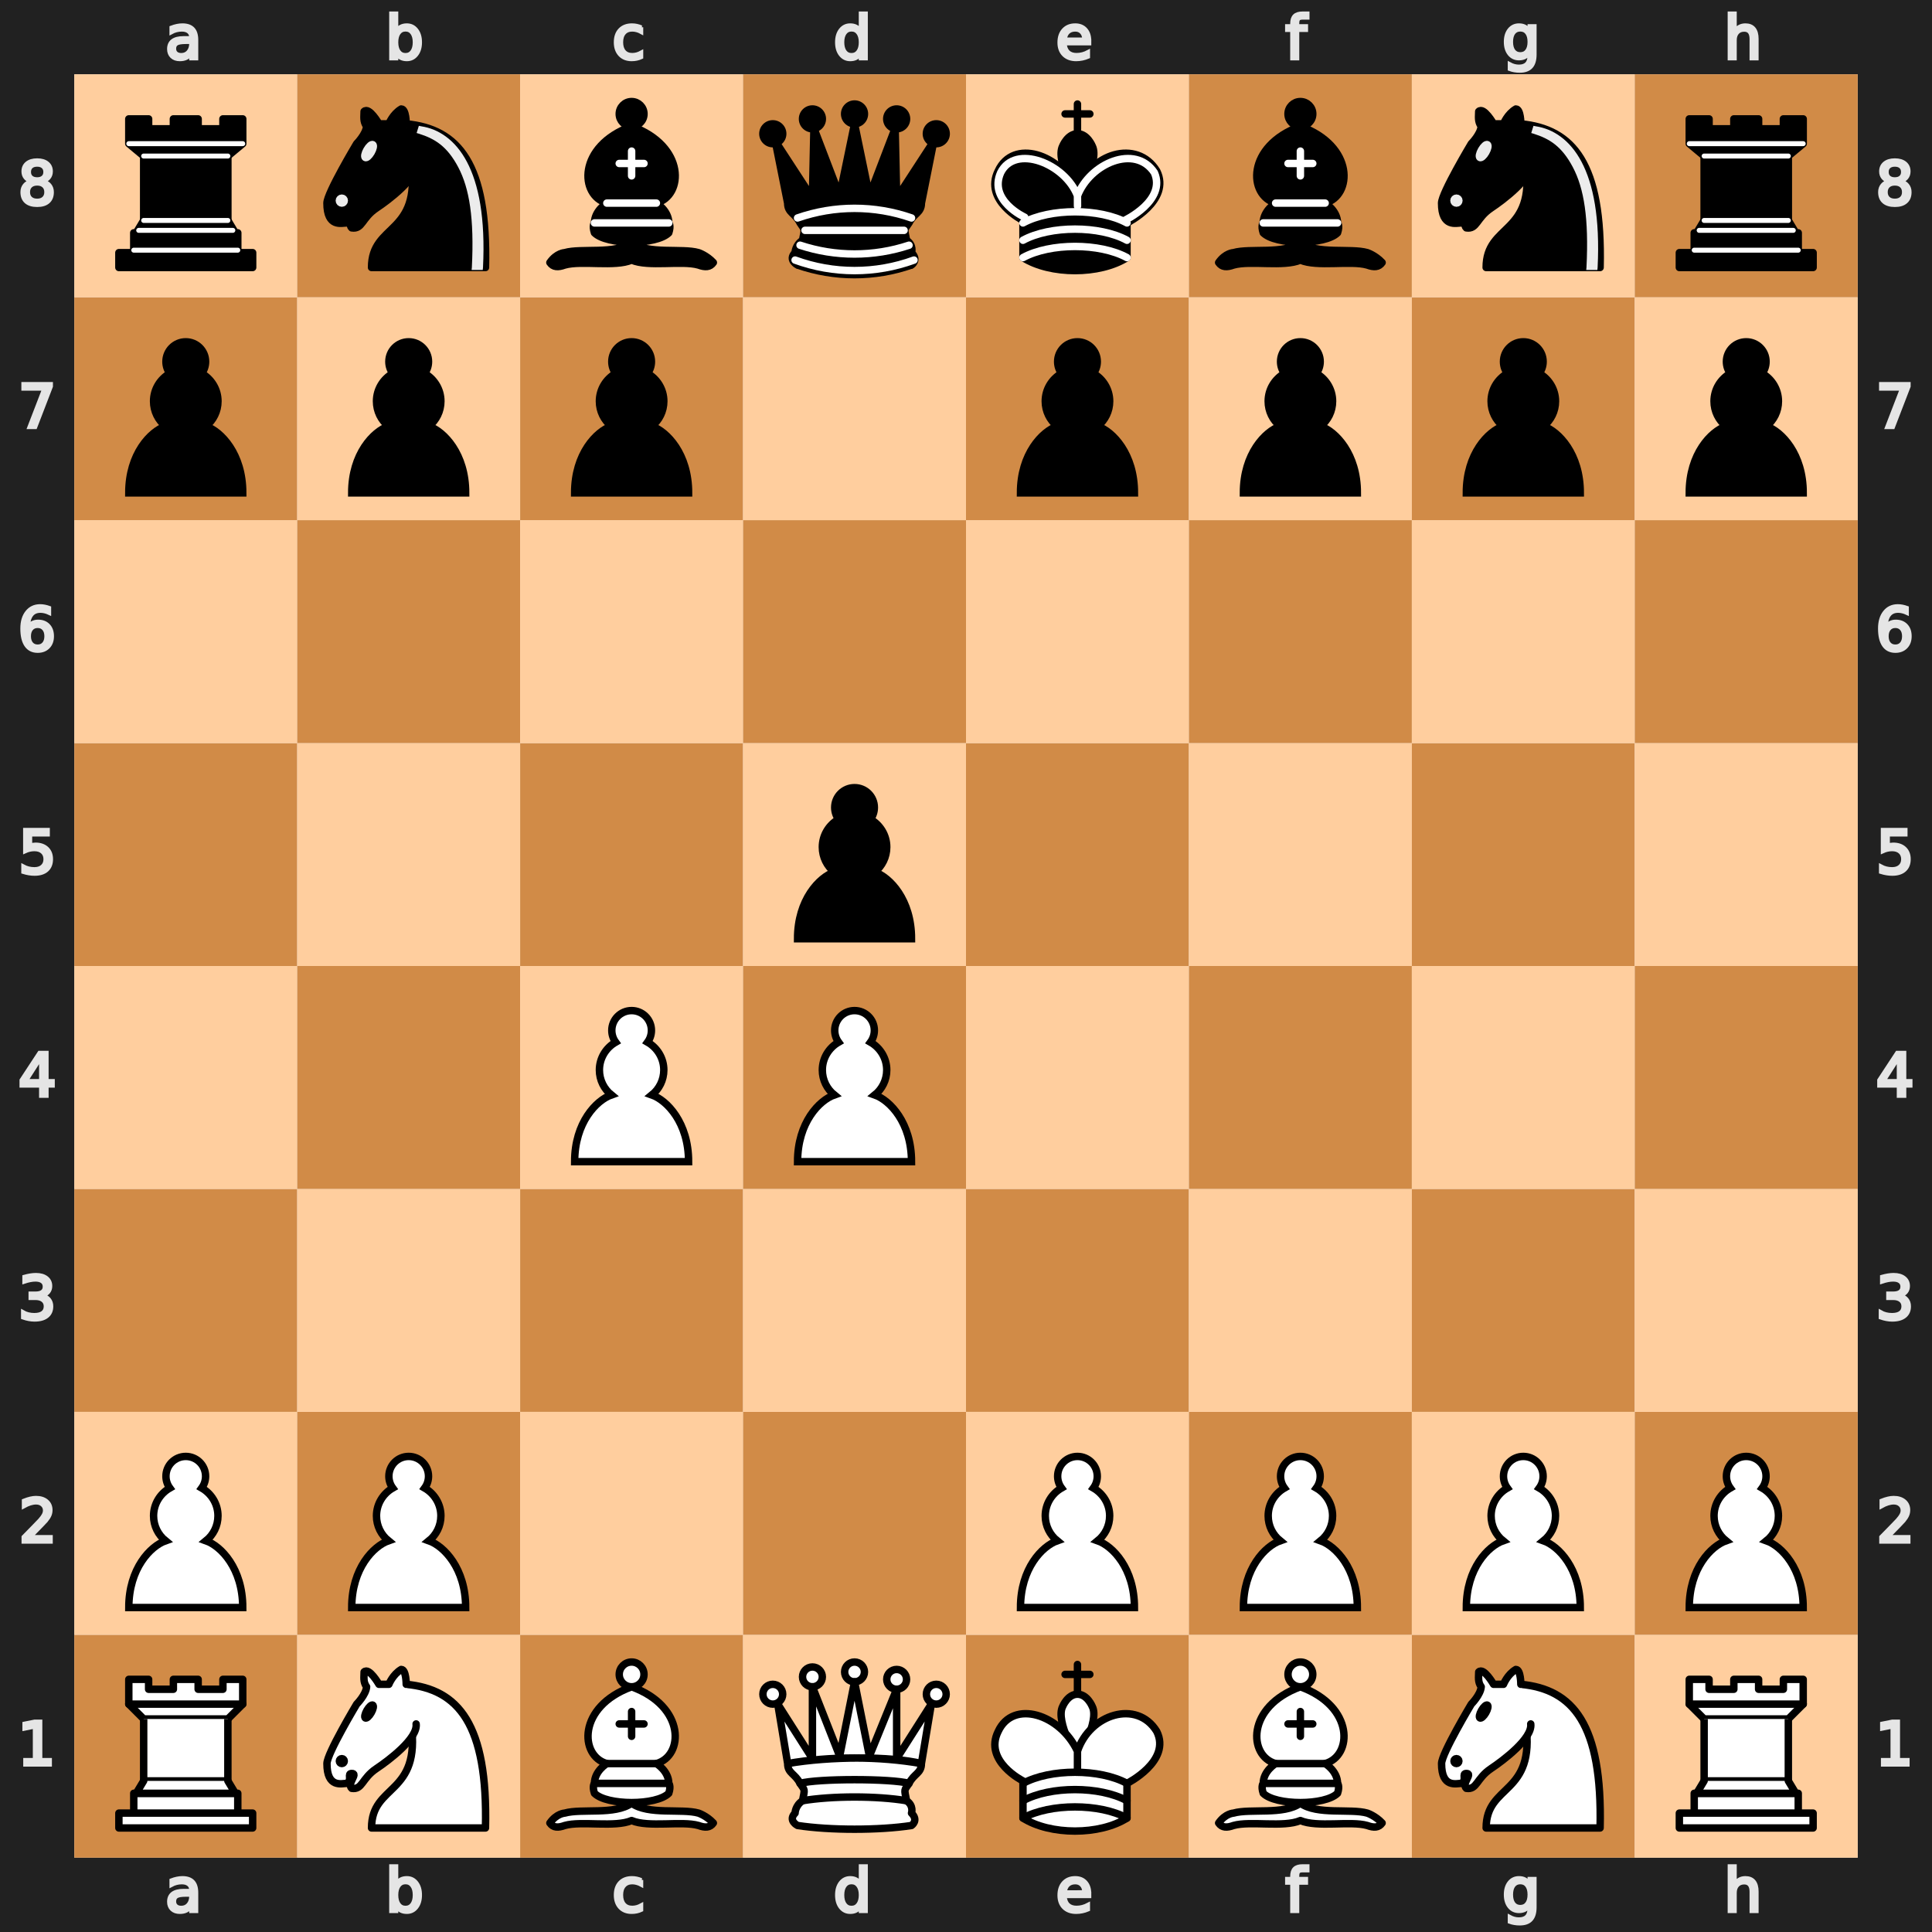
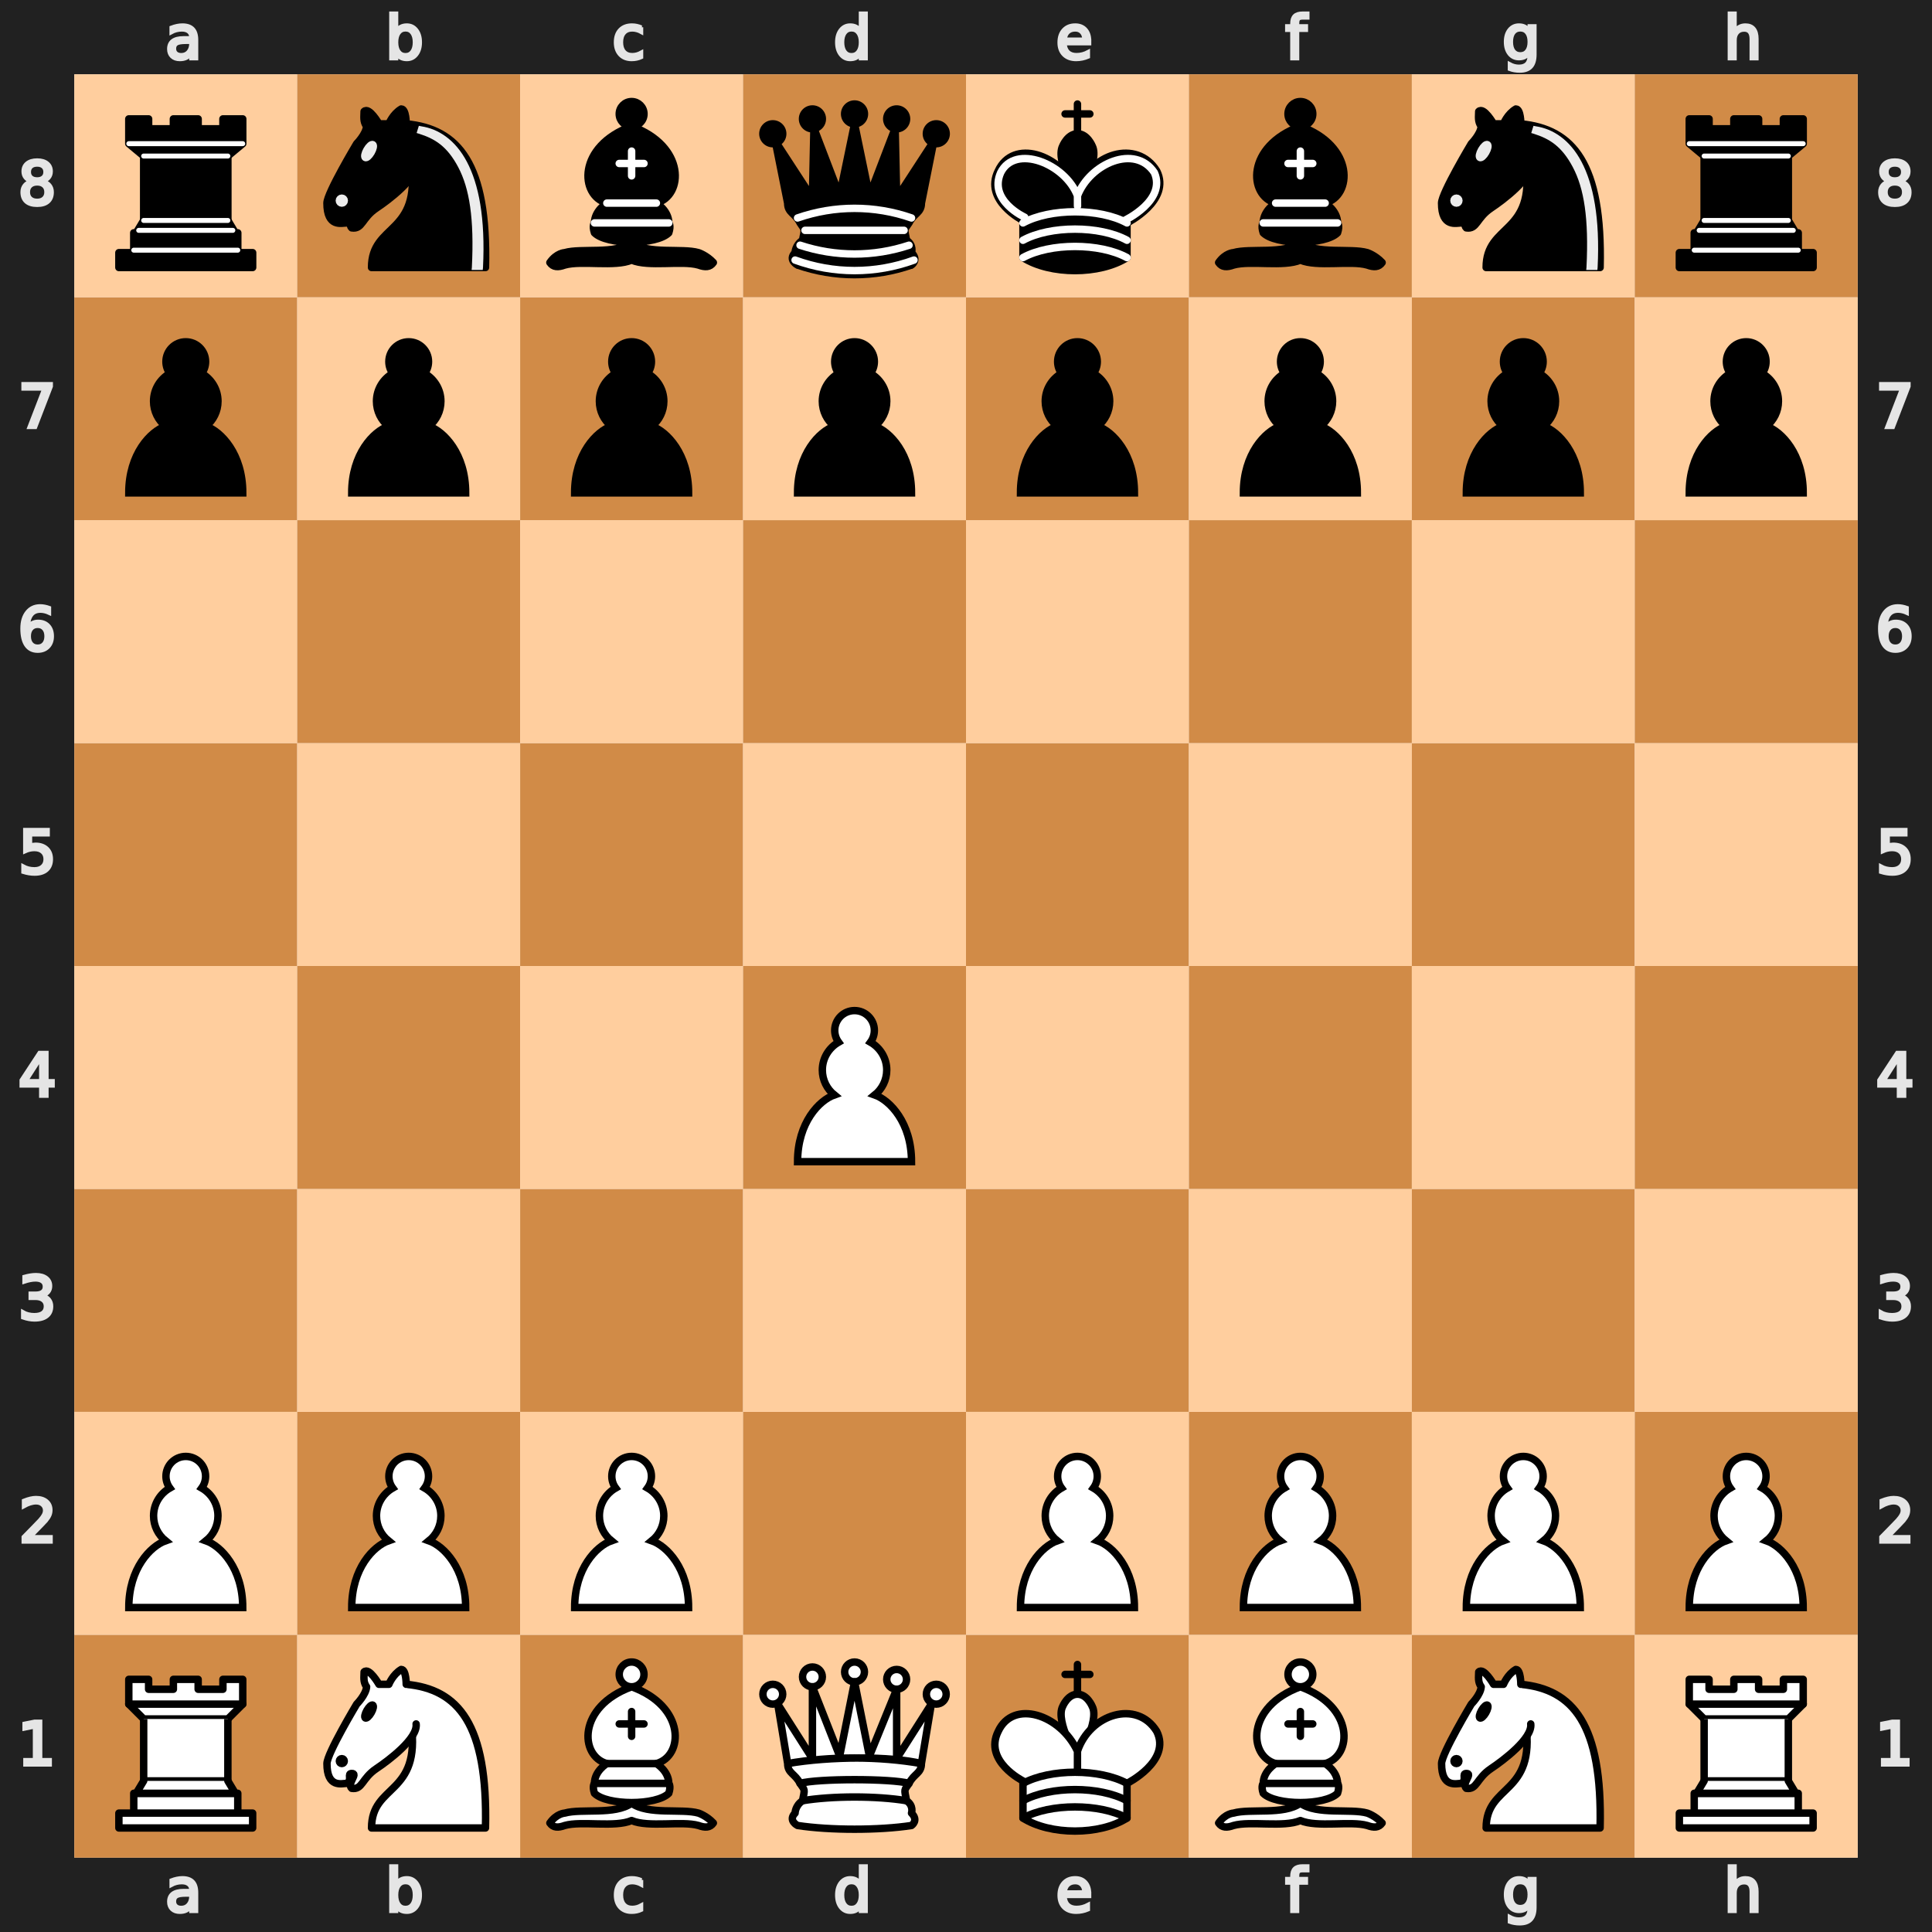
<svg xmlns="http://www.w3.org/2000/svg" xmlns:xlink="http://www.w3.org/1999/xlink" viewBox="0 0 390 390">
  <defs>
    <g id="white-pawn" class="white pawn">
      <path d="M22.5 9c-2.21 0-4 1.79-4 4 0 .89.29 1.71.78 2.38C17.33 16.5 16 18.59 16 21c0 2.03.94 3.84 2.41 5.03-3 1.06-7.41 5.55-7.41 13.47h23c0-7.92-4.41-12.41-7.41-13.47 1.47-1.19 2.41-3 2.41-5.03 0-2.41-1.33-4.5-3.28-5.62.49-.67.78-1.49.78-2.38 0-2.21-1.79-4-4-4z" fill="#fff" stroke="#000" stroke-width="1.5" stroke-linecap="round" />
    </g>
    <g id="white-knight" class="white knight" fill="none" fill-rule="evenodd" stroke="#000" stroke-width="1.5" stroke-linecap="round" stroke-linejoin="round">
      <path d="M 22,10 C 32.5,11 38.5,18 38,39 L 15,39 C 15,30 25,32.5 23,18" style="fill:#ffffff; stroke:#000000;" />
      <path d="M 24,18 C 24.38,20.91 18.45,25.37 16,27 C 13,29 13.18,31.34 11,31 C 9.958,30.06 12.41,27.96 11,28 C 10,28 11.19,29.23 10,30 C 9,30 5.997,31 6,26 C 6,24 12,14 12,14 C 12,14 13.89,12.1 14,10.5 C 13.27,9.506 13.5,8.5 13.5,7.5 C 14.5,6.5 16.5,10 16.5,10 L 18.5,10 C 18.5,10 19.28,8.008 21,7 C 22,7 22,10 22,10" style="fill:#ffffff; stroke:#000000;" />
      <path d="M 9.5 25.5 A 0.5 0.5 0 1 1 8.5,25.5 A 0.5 0.5 0 1 1 9.5 25.5 z" style="fill:#000000; stroke:#000000;" />
      <path d="M 15 15.5 A 0.5 1.5 0 1 1 14,15.5 A 0.5 1.5 0 1 1 15 15.5 z" transform="matrix(0.866,0.5,-0.5,0.866,9.693,-5.173)" style="fill:#000000; stroke:#000000;" />
    </g>
    <g id="white-bishop" class="white bishop" fill="none" fill-rule="evenodd" stroke="#000" stroke-width="1.5" stroke-linecap="round" stroke-linejoin="round">
      <g fill="#fff" stroke-linecap="butt">
        <path d="M9 36c3.39-.97 10.11.43 13.5-2 3.39 2.43 10.11 1.03 13.5 2 0 0 1.65.54 3 2-.68.97-1.65.99-3 .5-3.39-.97-10.11.46-13.5-1-3.39 1.46-10.11.03-13.5 1-1.354.49-2.323.47-3-.5 1.354-1.94 3-2 3-2zM15 32c2.5 2.5 12.5 2.5 15 0 .5-1.5 0-2 0-2 0-2.5-2.5-4-2.5-4 5.5-1.5 6-11.5-5-15.5-11 4-10.5 14-5 15.5 0 0-2.5 1.5-2.5 4 0 0-.5.5 0 2zM25 8a2.5 2.5 0 1 1-5 0 2.5 2.5 0 1 1 5 0z" />
      </g>
      <path d="M17.5 26h10M15 30h15m-7.5-14.5v5M20 18h5" stroke-linejoin="miter" />
    </g>
    <g id="white-rook" class="white rook" fill="#fff" fill-rule="evenodd" stroke="#000" stroke-width="1.5" stroke-linecap="round" stroke-linejoin="round">
      <path d="M9 39h27v-3H9v3zM12 36v-4h21v4H12zM11 14V9h4v2h5V9h5v2h5V9h4v5" stroke-linecap="butt" />
      <path d="M34 14l-3 3H14l-3-3" />
      <path d="M31 17v12.5H14V17" stroke-linecap="butt" stroke-linejoin="miter" />
      <path d="M31 29.5l1.5 2.5h-20l1.5-2.5" />
      <path d="M11 14h23" fill="none" stroke-linejoin="miter" />
    </g>
    <g id="white-queen" class="white queen" fill="#fff" fill-rule="evenodd" stroke="#000" stroke-width="1.5" stroke-linecap="round" stroke-linejoin="round">
      <path d="M8 12a2 2 0 1 1-4 0 2 2 0 1 1 4 0zM24.5 7.5a2 2 0 1 1-4 0 2 2 0 1 1 4 0zM41 12a2 2 0 1 1-4 0 2 2 0 1 1 4 0zM16 8.5a2 2 0 1 1-4 0 2 2 0 1 1 4 0zM33 9a2 2 0 1 1-4 0 2 2 0 1 1 4 0z" />
      <path d="M9 26c8.5-1.5 21-1.5 27 0l2-12-7 11V11l-5.5 13.5-3-15-3 15-5.5-14V25L7 14l2 12zM9 26c0 2 1.5 2 2.5 4 1 1.5 1 1 .5 3.5-1.5 1-1.5 2.5-1.5 2.5-1.5 1.5.5 2.5.5 2.5 6.5 1 16.5 1 23 0 0 0 1.5-1 0-2.5 0 0 .5-1.5-1-2.5-.5-2.5-.5-2 .5-3.5 1-2 2.5-2 2.5-4-8.5-1.5-18.5-1.5-27 0z" stroke-linecap="butt" />
      <path d="M11.5 30c3.5-1 18.5-1 22 0M12 33.5c6-1 15-1 21 0" fill="none" />
    </g>
    <g id="white-king" class="white king" fill="none" fill-rule="evenodd" stroke="#000" stroke-width="1.5" stroke-linecap="round" stroke-linejoin="round">
      <path d="M22.5 11.63V6M20 8h5" stroke-linejoin="miter" />
      <path d="M22.5 25s4.5-7.5 3-10.5c0 0-1-2.5-3-2.5s-3 2.5-3 2.5c-1.5 3 3 10.5 3 10.5" fill="#fff" stroke-linecap="butt" stroke-linejoin="miter" />
      <path d="M11.5 37c5.5 3.5 15.5 3.5 21 0v-7s9-4.5 6-10.5c-4-6.5-13.5-3.5-16 4V27v-3.5c-3.5-7.5-13-10.5-16-4-3 6 5 10 5 10V37z" fill="#fff" />
      <path d="M11.5 30c5.5-3 15.5-3 21 0m-21 3.5c5.5-3 15.5-3 21 0m-21 3.5c5.5-3 15.5-3 21 0" />
    </g>
    <g id="black-pawn" class="black pawn">
      <path d="M22.5 9c-2.21 0-4 1.79-4 4 0 .89.29 1.71.78 2.38C17.33 16.5 16 18.59 16 21c0 2.03.94 3.84 2.41 5.03-3 1.06-7.41 5.55-7.41 13.47h23c0-7.92-4.41-12.41-7.41-13.47 1.47-1.19 2.41-3 2.41-5.03 0-2.41-1.33-4.5-3.28-5.62.49-.67.78-1.49.78-2.38 0-2.21-1.79-4-4-4z" fill="#000" stroke="#000" stroke-width="1.5" stroke-linecap="round" />
    </g>
    <g id="black-knight" class="black knight" fill="none" fill-rule="evenodd" stroke="#000" stroke-width="1.5" stroke-linecap="round" stroke-linejoin="round">
      <path d="M 22,10 C 32.5,11 38.5,18 38,39 L 15,39 C 15,30 25,32.5 23,18" style="fill:#000000; stroke:#000000;" />
      <path d="M 24,18 C 24.38,20.91 18.45,25.37 16,27 C 13,29 13.18,31.34 11,31 C 9.958,30.06 12.41,27.96 11,28 C 10,28 11.19,29.23 10,30 C 9,30 5.997,31 6,26 C 6,24 12,14 12,14 C 12,14 13.89,12.1 14,10.5 C 13.27,9.506 13.5,8.5 13.5,7.5 C 14.5,6.5 16.5,10 16.5,10 L 18.5,10 C 18.5,10 19.28,8.008 21,7 C 22,7 22,10 22,10" style="fill:#000000; stroke:#000000;" />
      <path d="M 9.5 25.5 A 0.5 0.5 0 1 1 8.5,25.5 A 0.5 0.5 0 1 1 9.5 25.5 z" style="fill:#ececec; stroke:#ececec;" />
      <path d="M 15 15.5 A 0.5 1.5 0 1 1 14,15.5 A 0.5 1.5 0 1 1 15 15.5 z" transform="matrix(0.866,0.5,-0.5,0.866,9.693,-5.173)" style="fill:#ececec; stroke:#ececec;" />
      <path d="M 24.55,10.4 L 24.1,11.85 L 24.6,12 C 27.75,13 30.25,14.49 32.5,18.75 C 34.75,23.01 35.75,29.06 35.25,39 L 35.2,39.5 L 37.45,39.5 L 37.5,39 C 38,28.94 36.62,22.15 34.25,17.66 C 31.88,13.17 28.46,11.02 25.06,10.5 L 24.55,10.4 z " style="fill:#ececec; stroke:none;" />
    </g>
    <g id="black-bishop" class="black bishop" fill="none" fill-rule="evenodd" stroke="#000" stroke-width="1.5" stroke-linecap="round" stroke-linejoin="round">
      <path d="M9 36c3.39-.97 10.11.43 13.5-2 3.39 2.43 10.11 1.03 13.5 2 0 0 1.65.54 3 2-.68.97-1.65.99-3 .5-3.39-.97-10.11.46-13.5-1-3.39 1.46-10.11.03-13.5 1-1.354.49-2.323.47-3-.5 1.354-1.94 3-2 3-2zm6-4c2.5 2.5 12.5 2.5 15 0 .5-1.5 0-2 0-2 0-2.5-2.5-4-2.5-4 5.5-1.5 6-11.5-5-15.5-11 4-10.5 14-5 15.5 0 0-2.5 1.5-2.5 4 0 0-.5.5 0 2zM25 8a2.5 2.5 0 1 1-5 0 2.5 2.5 0 1 1 5 0z" fill="#000" stroke-linecap="butt" />
      <path d="M17.5 26h10M15 30h15m-7.5-14.5v5M20 18h5" stroke="#fff" stroke-linejoin="miter" />
    </g>
    <g id="black-rook" class="black rook" fill="#000" fill-rule="evenodd" stroke="#000" stroke-width="1.5" stroke-linecap="round" stroke-linejoin="round">
      <path d="M9 39h27v-3H9v3zM12.5 32l1.5-2.5h17l1.5 2.5h-20zM12 36v-4h21v4H12z" stroke-linecap="butt" />
      <path d="M14 29.5v-13h17v13H14z" stroke-linecap="butt" stroke-linejoin="miter" />
      <path d="M14 16.5L11 14h23l-3 2.5H14zM11 14V9h4v2h5V9h5v2h5V9h4v5H11z" stroke-linecap="butt" />
      <path d="M12 35.5h21M13 31.5h19M14 29.5h17M14 16.5h17M11 14h23" fill="none" stroke="#fff" stroke-width="1" stroke-linejoin="miter" />
    </g>
    <g id="black-queen" class="black queen" fill="#000" fill-rule="evenodd" stroke="#000" stroke-width="1.5" stroke-linecap="round" stroke-linejoin="round">
      <g fill="#000" stroke="none">
        <circle cx="6" cy="12" r="2.75" />
        <circle cx="14" cy="9" r="2.75" />
        <circle cx="22.5" cy="8" r="2.75" />
        <circle cx="31" cy="9" r="2.75" />
        <circle cx="39" cy="12" r="2.75" />
      </g>
      <path d="M9 26c8.5-1.5 21-1.5 27 0l2.5-12.5L31 25l-.3-14.1-5.2 13.6-3-14.5-3 14.5-5.2-13.6L14 25 6.5 13.5 9 26zM9 26c0 2 1.5 2 2.5 4 1 1.5 1 1 .5 3.5-1.5 1-1.5 2.5-1.5 2.5-1.5 1.5.5 2.5.5 2.5 6.5 1 16.5 1 23 0 0 0 1.5-1 0-2.5 0 0 .5-1.5-1-2.5-.5-2.5-.5-2 .5-3.5 1-2 2.5-2 2.5-4-8.5-1.5-18.5-1.5-27 0z" stroke-linecap="butt" />
      <path d="M11 38.5a35 35 1 0 0 23 0" fill="none" stroke-linecap="butt" />
      <path d="M11 29a35 35 1 0 1 23 0M12.5 31.5h20M11.5 34.5a35 35 1 0 0 22 0M10.5 37.5a35 35 1 0 0 24 0" fill="none" stroke="#fff" />
    </g>
    <g id="black-king" class="black king" fill="none" fill-rule="evenodd" stroke="#000" stroke-width="1.5" stroke-linecap="round" stroke-linejoin="round">
      <path d="M22.5 11.63V6" stroke-linejoin="miter" />
      <path d="M22.5 25s4.5-7.5 3-10.5c0 0-1-2.5-3-2.5s-3 2.5-3 2.5c-1.5 3 3 10.5 3 10.5" fill="#000" stroke-linecap="butt" stroke-linejoin="miter" />
      <path d="M11.5 37c5.5 3.5 15.5 3.5 21 0v-7s9-4.5 6-10.5c-4-6.5-13.5-3.5-16 4V27v-3.5c-3.5-7.5-13-10.5-16-4-3 6 5 10 5 10V37z" fill="#000" />
      <path d="M20 8h5" stroke-linejoin="miter" />
      <path d="M32 29.5s8.5-4 6.03-9.65C34.15 14 25 18 22.5 24.5l.01 2.1-.01-2.1C20 18 9.906 14 6.997 19.85c-2.497 5.65 4.853 9 4.853 9M11.5 30c5.5-3 15.5-3 21 0m-21 3.5c5.5-3 15.5-3 21 0m-21 3.5c5.5-3 15.5-3 21 0" stroke="#fff" />
    </g>
  </defs>
  <rect x="7.5" y="7.5" width="375" height="375" fill="none" stroke="#212121" stroke-width="15" />
  <g transform="translate(20, 1) scale(0.75, 0.75)" fill="#e5e5e5" stroke="#e5e5e5">
    <path d="M23.328 10.016q-1.742 0-2.414.398-.672.398-.672 1.36 0 .765.5 1.218.508.445 1.375.445 1.196 0 1.914-.843.727-.852.727-2.258v-.32zm2.867-.594v4.992h-1.437v-1.328q-.492.797-1.227 1.18-.734.375-1.797.375-1.343 0-2.14-.75-.79-.758-.79-2.024 0-1.476.985-2.226.992-.75 2.953-.75h2.016V8.75q0-.992-.656-1.531-.649-.547-1.829-.547-.75 0-1.46.18-.711.18-1.368.539V6.062q.79-.304 1.532-.453.742-.156 1.445-.156 1.898 0 2.836.984.937.985.937 2.985z" />
  </g>
  <g transform="translate(20, 375) scale(0.75, 0.75)" fill="#e5e5e5" stroke="#e5e5e5">
    <path d="M23.328 10.016q-1.742 0-2.414.398-.672.398-.672 1.36 0 .765.5 1.218.508.445 1.375.445 1.196 0 1.914-.843.727-.852.727-2.258v-.32zm2.867-.594v4.992h-1.437v-1.328q-.492.797-1.227 1.18-.734.375-1.797.375-1.343 0-2.14-.75-.79-.758-.79-2.024 0-1.476.985-2.226.992-.75 2.953-.75h2.016V8.75q0-.992-.656-1.531-.649-.547-1.829-.547-.75 0-1.46.18-.711.18-1.368.539V6.062q.79-.304 1.532-.453.742-.156 1.445-.156 1.898 0 2.836.984.937.985.937 2.985z" />
  </g>
  <g transform="translate(65, 1) scale(0.75, 0.75)" fill="#e5e5e5" stroke="#e5e5e5">
    <path d="M24.922 10.047q0-1.586-.656-2.485-.649-.906-1.79-.906-1.14 0-1.796.906-.649.899-.649 2.485 0 1.586.649 2.492.656.898 1.797.898 1.14 0 1.789-.898.656-.906.656-2.492zm-4.89-3.055q.452-.781 1.14-1.156.695-.383 1.656-.383 1.594 0 2.586 1.266 1 1.265 1 3.328 0 2.062-1 3.328-.992 1.266-2.586 1.266-.96 0-1.656-.375-.688-.383-1.14-1.164v1.312h-1.446V2.258h1.445z" />
  </g>
  <g transform="translate(65, 375) scale(0.75, 0.75)" fill="#e5e5e5" stroke="#e5e5e5">
    <path d="M24.922 10.047q0-1.586-.656-2.485-.649-.906-1.79-.906-1.14 0-1.796.906-.649.899-.649 2.485 0 1.586.649 2.492.656.898 1.797.898 1.14 0 1.789-.898.656-.906.656-2.492zm-4.89-3.055q.452-.781 1.14-1.156.695-.383 1.656-.383 1.594 0 2.586 1.266 1 1.265 1 3.328 0 2.062-1 3.328-.992 1.266-2.586 1.266-.96 0-1.656-.375-.688-.383-1.14-1.164v1.312h-1.446V2.258h1.445z" />
  </g>
  <g transform="translate(110, 1) scale(0.75, 0.75)" fill="#e5e5e5" stroke="#e5e5e5">
    <path d="M25.96 6v1.344q-.608-.336-1.226-.5-.609-.172-1.234-.172-1.398 0-2.172.89-.773.883-.773 2.485 0 1.601.773 2.492.774.883 2.172.883.625 0 1.234-.164.618-.172 1.227-.508v1.328q-.602.281-1.25.422-.64.14-1.367.14-1.977 0-3.14-1.242-1.165-1.242-1.165-3.351 0-2.14 1.172-3.367 1.18-1.227 3.227-1.227.664 0 1.296.14.633.134 1.227.407z" />
  </g>
  <g transform="translate(110, 375) scale(0.75, 0.75)" fill="#e5e5e5" stroke="#e5e5e5">
    <path d="M25.96 6v1.344q-.608-.336-1.226-.5-.609-.172-1.234-.172-1.398 0-2.172.89-.773.883-.773 2.485 0 1.601.773 2.492.774.883 2.172.883.625 0 1.234-.164.618-.172 1.227-.508v1.328q-.602.281-1.25.422-.64.14-1.367.14-1.977 0-3.14-1.242-1.165-1.242-1.165-3.351 0-2.14 1.172-3.367 1.18-1.227 3.227-1.227.664 0 1.296.14.633.134 1.227.407z" />
  </g>
  <g transform="translate(155, 1) scale(0.75, 0.75)" fill="#e5e5e5" stroke="#e5e5e5">
    <path d="M24.973 6.992V2.258h1.437v12.156h-1.437v-1.312q-.453.78-1.149 1.164-.687.375-1.656.375-1.586 0-2.586-1.266-.992-1.266-.992-3.328 0-2.063.992-3.328 1-1.266 2.586-1.266.969 0 1.656.383.696.375 1.149 1.156zm-4.899 3.055q0 1.586.649 2.492.656.898 1.797.898 1.14 0 1.796-.898.657-.906.657-2.492 0-1.586-.657-2.485-.656-.906-1.796-.906-1.141 0-1.797.906-.649.899-.649 2.485z" />
  </g>
  <g transform="translate(155, 375) scale(0.75, 0.75)" fill="#e5e5e5" stroke="#e5e5e5">
    <path d="M24.973 6.992V2.258h1.437v12.156h-1.437v-1.312q-.453.78-1.149 1.164-.687.375-1.656.375-1.586 0-2.586-1.266-.992-1.266-.992-3.328 0-2.063.992-3.328 1-1.266 2.586-1.266.969 0 1.656.383.696.375 1.149 1.156zm-4.899 3.055q0 1.586.649 2.492.656.898 1.797.898 1.14 0 1.796-.898.657-.906.657-2.492 0-1.586-.657-2.485-.656-.906-1.796-.906-1.141 0-1.797.906-.649.899-.649 2.485z" />
  </g>
  <g transform="translate(200, 1) scale(0.75, 0.75)" fill="#e5e5e5" stroke="#e5e5e5">
    <path d="M26.555 9.68v.703h-6.61q.094 1.484.89 2.265.806.774 2.235.774.828 0 1.602-.203.781-.203 1.547-.61v1.36q-.774.328-1.586.5-.813.172-1.649.172-2.093 0-3.32-1.22-1.219-1.218-1.219-3.296 0-2.148 1.157-3.406 1.164-1.266 3.132-1.266 1.766 0 2.79 1.14 1.03 1.134 1.03 3.087zm-1.438-.422q-.015-1.18-.664-1.883-.64-.703-1.703-.703-1.203 0-1.93.68-.718.68-.828 1.914z" />
  </g>
  <g transform="translate(200, 375) scale(0.75, 0.75)" fill="#e5e5e5" stroke="#e5e5e5">
    <path d="M26.555 9.68v.703h-6.61q.094 1.484.89 2.265.806.774 2.235.774.828 0 1.602-.203.781-.203 1.547-.61v1.36q-.774.328-1.586.5-.813.172-1.649.172-2.093 0-3.32-1.22-1.219-1.218-1.219-3.296 0-2.148 1.157-3.406 1.164-1.266 3.132-1.266 1.766 0 2.79 1.14 1.03 1.134 1.03 3.087zm-1.438-.422q-.015-1.18-.664-1.883-.64-.703-1.703-.703-1.203 0-1.93.68-.718.68-.828 1.914z" />
  </g>
  <g transform="translate(245, 1) scale(0.75, 0.75)" fill="#e5e5e5" stroke="#e5e5e5">
    <path d="M25.285 2.258v1.195H23.91q-.773 0-1.078.313-.297.312-.297 1.125v.773h2.367v1.117h-2.367v7.633H21.09V6.781h-1.375V5.664h1.375v-.61q0-1.46.68-2.124.68-.672 2.156-.672z" />
  </g>
  <g transform="translate(245, 375) scale(0.75, 0.75)" fill="#e5e5e5" stroke="#e5e5e5">
    <path d="M25.285 2.258v1.195H23.91q-.773 0-1.078.313-.297.312-.297 1.125v.773h2.367v1.117h-2.367v7.633H21.09V6.781h-1.375V5.664h1.375v-.61q0-1.46.68-2.124.68-.672 2.156-.672z" />
  </g>
  <g transform="translate(290, 1) scale(0.75, 0.75)" fill="#e5e5e5" stroke="#e5e5e5">
    <path d="M24.973 9.937q0-1.562-.649-2.421-.64-.86-1.804-.86-1.157 0-1.805.86-.64.859-.64 2.421 0 1.555.64 2.415.648.859 1.805.859 1.164 0 1.804-.86.649-.859.649-2.414zm1.437 3.391q0 2.234-.992 3.32-.992 1.094-3.04 1.094-.757 0-1.429-.117-.672-.11-1.304-.344v-1.398q.632.344 1.25.508.617.164 1.257.164 1.414 0 2.118-.743.703-.734.703-2.226v-.711q-.446.773-1.141 1.156-.695.383-1.664.383-1.61 0-2.594-1.227-.984-1.226-.984-3.25 0-2.03.984-3.257.985-1.227 2.594-1.227.969 0 1.664.383t1.14 1.156V5.664h1.438z" />
  </g>
  <g transform="translate(290, 375) scale(0.75, 0.75)" fill="#e5e5e5" stroke="#e5e5e5">
    <path d="M24.973 9.937q0-1.562-.649-2.421-.64-.86-1.804-.86-1.157 0-1.805.86-.64.859-.64 2.421 0 1.555.64 2.415.648.859 1.805.859 1.164 0 1.804-.86.649-.859.649-2.414zm1.437 3.391q0 2.234-.992 3.32-.992 1.094-3.04 1.094-.757 0-1.429-.117-.672-.11-1.304-.344v-1.398q.632.344 1.25.508.617.164 1.257.164 1.414 0 2.118-.743.703-.734.703-2.226v-.711q-.446.773-1.141 1.156-.695.383-1.664.383-1.61 0-2.594-1.227-.984-1.226-.984-3.25 0-2.03.984-3.257.985-1.227 2.594-1.227.969 0 1.664.383t1.14 1.156V5.664h1.438z" />
  </g>
  <g transform="translate(335, 1) scale(0.75, 0.75)" fill="#e5e5e5" stroke="#e5e5e5">
    <path d="M26.164 9.133v5.281h-1.437V9.18q0-1.243-.485-1.86-.484-.617-1.453-.617-1.164 0-1.836.742-.672.742-.672 2.024v4.945h-1.445V2.258h1.445v4.765q.516-.789 1.211-1.18.703-.39 1.617-.39 1.508 0 2.282.938.773.93.773 2.742z" />
  </g>
  <g transform="translate(335, 375) scale(0.75, 0.75)" fill="#e5e5e5" stroke="#e5e5e5">
    <path d="M26.164 9.133v5.281h-1.437V9.18q0-1.243-.485-1.86-.484-.617-1.453-.617-1.164 0-1.836.742-.672.742-.672 2.024v4.945h-1.445V2.258h1.445v4.765q.516-.789 1.211-1.18.703-.39 1.617-.39 1.508 0 2.282.938.773.93.773 2.742z" />
  </g>
  <g transform="translate(0, 335) scale(0.75, 0.75)" fill="#e5e5e5" stroke="#e5e5e5">
    <path d="M6.754 26.996h2.578v-8.898l-2.805.562v-1.437l2.79-.563h1.578v10.336h2.578v1.328h-6.72z" />
  </g>
  <g transform="translate(375, 335) scale(0.75, 0.75)" fill="#e5e5e5" stroke="#e5e5e5">
    <path d="M6.754 26.996h2.578v-8.898l-2.805.562v-1.437l2.79-.563h1.578v10.336h2.578v1.328h-6.72z" />
  </g>
  <g transform="translate(0, 290) scale(0.75, 0.75)" fill="#e5e5e5" stroke="#e5e5e5">
    <path d="M8.195 26.996h5.508v1.328H6.297v-1.328q.898-.93 2.445-2.492 1.555-1.57 1.953-2.024.758-.851 1.055-1.437.305-.594.305-1.164 0-.93-.657-1.516-.648-.586-1.695-.586-.742 0-1.57.258-.82.258-1.758.781v-1.593q.953-.383 1.781-.578.828-.196 1.516-.196 1.812 0 2.89.906 1.079.907 1.079 2.422 0 .72-.274 1.368-.265.64-.976 1.515-.196.227-1.243 1.313-1.046 1.078-2.953 3.023z" />
  </g>
  <g transform="translate(375, 290) scale(0.75, 0.75)" fill="#e5e5e5" stroke="#e5e5e5">
    <path d="M8.195 26.996h5.508v1.328H6.297v-1.328q.898-.93 2.445-2.492 1.555-1.57 1.953-2.024.758-.851 1.055-1.437.305-.594.305-1.164 0-.93-.657-1.516-.648-.586-1.695-.586-.742 0-1.57.258-.82.258-1.758.781v-1.593q.953-.383 1.781-.578.828-.196 1.516-.196 1.812 0 2.89.906 1.079.907 1.079 2.422 0 .72-.274 1.368-.265.64-.976 1.515-.196.227-1.243 1.313-1.046 1.078-2.953 3.023z" />
  </g>
  <g transform="translate(0, 245) scale(0.75, 0.75)" fill="#e5e5e5" stroke="#e5e5e5">
    <path d="M11.434 22.035q1.132.242 1.765 1.008.64.766.64 1.89 0 1.727-1.187 2.672-1.187.946-3.375.946-.734 0-1.515-.149-.774-.14-1.602-.43V26.45q.656.383 1.438.578.78.196 1.632.196 1.485 0 2.258-.586.782-.586.782-1.703 0-1.032-.727-1.61-.719-.586-2.008-.586h-1.36v-1.297h1.423q1.164 0 1.78-.46.618-.47.618-1.344 0-.899-.64-1.375-.633-.485-1.82-.485-.65 0-1.391.141-.743.14-1.633.437V16.95q.898-.25 1.68-.375.788-.125 1.484-.125 1.797 0 2.844.82 1.046.813 1.046 2.204 0 .968-.554 1.64-.555.664-1.578.922z" />
  </g>
  <g transform="translate(375, 245) scale(0.75, 0.75)" fill="#e5e5e5" stroke="#e5e5e5">
    <path d="M11.434 22.035q1.132.242 1.765 1.008.64.766.64 1.89 0 1.727-1.187 2.672-1.187.946-3.375.946-.734 0-1.515-.149-.774-.14-1.602-.43V26.45q.656.383 1.438.578.78.196 1.632.196 1.485 0 2.258-.586.782-.586.782-1.703 0-1.032-.727-1.61-.719-.586-2.008-.586h-1.36v-1.297h1.423q1.164 0 1.78-.46.618-.47.618-1.344 0-.899-.64-1.375-.633-.485-1.82-.485-.65 0-1.391.141-.743.14-1.633.437V16.95q.898-.25 1.68-.375.788-.125 1.484-.125 1.797 0 2.844.82 1.046.813 1.046 2.204 0 .968-.554 1.64-.555.664-1.578.922z" />
  </g>
  <g transform="translate(0, 200) scale(0.75, 0.75)" fill="#e5e5e5" stroke="#e5e5e5">
    <path d="M11.016 18.035L7.03 24.262h3.985zm-.414-1.375h1.984v7.602h1.664v1.312h-1.664v2.75h-1.57v-2.75H5.75v-1.523z" />
  </g>
  <g transform="translate(375, 200) scale(0.75, 0.75)" fill="#e5e5e5" stroke="#e5e5e5">
    <path d="M11.016 18.035L7.03 24.262h3.985zm-.414-1.375h1.984v7.602h1.664v1.312h-1.664v2.75h-1.57v-2.75H5.75v-1.523z" />
  </g>
  <g transform="translate(0, 155) scale(0.75, 0.75)" fill="#e5e5e5" stroke="#e5e5e5">
    <path d="M6.719 16.66h6.195v1.328h-4.75v2.86q.344-.118.688-.172.343-.063.687-.063 1.953 0 3.094 1.07 1.14 1.07 1.14 2.899 0 1.883-1.171 2.93-1.172 1.039-3.305 1.039-.735 0-1.5-.125-.758-.125-1.57-.375v-1.586q.703.383 1.453.57.75.188 1.586.188 1.351 0 2.14-.711.79-.711.79-1.93 0-1.219-.79-1.93-.789-.71-2.14-.71-.633 0-1.266.14-.625.14-1.281.438z" />
  </g>
  <g transform="translate(375, 155) scale(0.75, 0.75)" fill="#e5e5e5" stroke="#e5e5e5">
    <path d="M6.719 16.66h6.195v1.328h-4.75v2.86q.344-.118.688-.172.343-.063.687-.063 1.953 0 3.094 1.07 1.14 1.07 1.14 2.899 0 1.883-1.171 2.93-1.172 1.039-3.305 1.039-.735 0-1.5-.125-.758-.125-1.57-.375v-1.586q.703.383 1.453.57.75.188 1.586.188 1.351 0 2.14-.711.79-.711.79-1.93 0-1.219-.79-1.93-.789-.71-2.14-.71-.633 0-1.266.14-.625.14-1.281.438z" />
  </g>
  <g transform="translate(0, 110) scale(0.75, 0.75)" fill="#e5e5e5" stroke="#e5e5e5">
    <path d="M10.137 21.863q-1.063 0-1.688.727-.617.726-.617 1.992 0 1.258.617 1.992.625.727 1.688.727 1.062 0 1.68-.727.624-.734.624-1.992 0-1.266-.625-1.992-.617-.727-1.68-.727zm3.133-4.945v1.437q-.594-.28-1.204-.43-.601-.148-1.195-.148-1.562 0-2.39 1.055-.82 1.055-.938 3.188.46-.68 1.156-1.04.696-.367 1.531-.367 1.758 0 2.774 1.07 1.023 1.063 1.023 2.899 0 1.797-1.062 2.883-1.063 1.086-2.828 1.086-2.024 0-3.094-1.547-1.07-1.555-1.07-4.5 0-2.766 1.312-4.406 1.313-1.649 3.524-1.649.593 0 1.195.117.61.118 1.266.352z" />
  </g>
  <g transform="translate(375, 110) scale(0.75, 0.75)" fill="#e5e5e5" stroke="#e5e5e5">
    <path d="M10.137 21.863q-1.063 0-1.688.727-.617.726-.617 1.992 0 1.258.617 1.992.625.727 1.688.727 1.062 0 1.68-.727.624-.734.624-1.992 0-1.266-.625-1.992-.617-.727-1.68-.727zm3.133-4.945v1.437q-.594-.28-1.204-.43-.601-.148-1.195-.148-1.562 0-2.39 1.055-.82 1.055-.938 3.188.46-.68 1.156-1.04.696-.367 1.531-.367 1.758 0 2.774 1.07 1.023 1.063 1.023 2.899 0 1.797-1.062 2.883-1.063 1.086-2.828 1.086-2.024 0-3.094-1.547-1.07-1.555-1.07-4.5 0-2.766 1.312-4.406 1.313-1.649 3.524-1.649.593 0 1.195.117.61.118 1.266.352z" />
  </g>
  <g transform="translate(0, 65) scale(0.75, 0.75)" fill="#e5e5e5" stroke="#e5e5e5">
    <path d="M6.25 16.66h7.5v.672L9.516 28.324H7.867l3.985-10.336H6.25z" />
  </g>
  <g transform="translate(375, 65) scale(0.75, 0.75)" fill="#e5e5e5" stroke="#e5e5e5">
    <path d="M6.25 16.66h7.5v.672L9.516 28.324H7.867l3.985-10.336H6.25z" />
  </g>
  <g transform="translate(0, 20) scale(0.75, 0.75)" fill="#e5e5e5" stroke="#e5e5e5">
    <path d="M10 22.785q-1.125 0-1.773.602-.641.601-.641 1.656t.64 1.656q.649.602 1.774.602t1.773-.602q.649-.61.649-1.656 0-1.055-.649-1.656-.64-.602-1.773-.602zm-1.578-.672q-1.016-.25-1.586-.945-.563-.695-.563-1.695 0-1.399.993-2.211 1-.813 2.734-.813 1.742 0 2.734.813.993.812.993 2.21 0 1-.57 1.696-.563.695-1.571.945 1.14.266 1.773 1.04.641.773.641 1.89 0 1.695-1.04 2.602-1.03.906-2.96.906t-2.969-.906Q6 26.738 6 25.043q0-1.117.64-1.89.641-.774 1.782-1.04zm-.578-2.492q0 .906.562 1.414.57.508 1.594.508 1.016 0 1.586-.508.578-.508.578-1.414 0-.906-.578-1.414-.57-.508-1.586-.508-1.023 0-1.594.508-.562.508-.562 1.414z" />
  </g>
  <g transform="translate(375, 20) scale(0.75, 0.75)" fill="#e5e5e5" stroke="#e5e5e5">
    <path d="M10 22.785q-1.125 0-1.773.602-.641.601-.641 1.656t.64 1.656q.649.602 1.774.602t1.773-.602q.649-.61.649-1.656 0-1.055-.649-1.656-.64-.602-1.773-.602zm-1.578-.672q-1.016-.25-1.586-.945-.563-.695-.563-1.695 0-1.399.993-2.211 1-.813 2.734-.813 1.742 0 2.734.813.993.812.993 2.21 0 1-.57 1.696-.563.695-1.571.945 1.14.266 1.773 1.04.641.773.641 1.89 0 1.695-1.04 2.602-1.03.906-2.96.906t-2.969-.906Q6 26.738 6 25.043q0-1.117.64-1.89.641-.774 1.782-1.04zm-.578-2.492q0 .906.562 1.414.57.508 1.594.508 1.016 0 1.586-.508.578-.508.578-1.414 0-.906-.578-1.414-.57-.508-1.586-.508-1.023 0-1.594.508-.562.508-.562 1.414z" />
  </g>
  <rect x="15" y="330" width="45" height="45" class="square dark a1" stroke="none" fill="#d18b47" />
  <rect x="60" y="330" width="45" height="45" class="square light b1" stroke="none" fill="#ffce9e" />
  <rect x="105" y="330" width="45" height="45" class="square dark c1" stroke="none" fill="#d18b47" />
  <rect x="150" y="330" width="45" height="45" class="square light d1" stroke="none" fill="#ffce9e" />
  <rect x="195" y="330" width="45" height="45" class="square dark e1" stroke="none" fill="#d18b47" />
  <rect x="240" y="330" width="45" height="45" class="square light f1" stroke="none" fill="#ffce9e" />
  <rect x="285" y="330" width="45" height="45" class="square dark g1" stroke="none" fill="#d18b47" />
  <rect x="330" y="330" width="45" height="45" class="square light h1" stroke="none" fill="#ffce9e" />
  <rect x="15" y="285" width="45" height="45" class="square light a2" stroke="none" fill="#ffce9e" />
  <rect x="60" y="285" width="45" height="45" class="square dark b2" stroke="none" fill="#d18b47" />
  <rect x="105" y="285" width="45" height="45" class="square light c2" stroke="none" fill="#ffce9e" />
  <rect x="150" y="285" width="45" height="45" class="square dark d2" stroke="none" fill="#d18b47" />
  <rect x="195" y="285" width="45" height="45" class="square light e2" stroke="none" fill="#ffce9e" />
  <rect x="240" y="285" width="45" height="45" class="square dark f2" stroke="none" fill="#d18b47" />
  <rect x="285" y="285" width="45" height="45" class="square light g2" stroke="none" fill="#ffce9e" />
  <rect x="330" y="285" width="45" height="45" class="square dark h2" stroke="none" fill="#d18b47" />
  <rect x="15" y="240" width="45" height="45" class="square dark a3" stroke="none" fill="#d18b47" />
  <rect x="60" y="240" width="45" height="45" class="square light b3" stroke="none" fill="#ffce9e" />
  <rect x="105" y="240" width="45" height="45" class="square dark c3" stroke="none" fill="#d18b47" />
  <rect x="150" y="240" width="45" height="45" class="square light d3" stroke="none" fill="#ffce9e" />
  <rect x="195" y="240" width="45" height="45" class="square dark e3" stroke="none" fill="#d18b47" />
  <rect x="240" y="240" width="45" height="45" class="square light f3" stroke="none" fill="#ffce9e" />
  <rect x="285" y="240" width="45" height="45" class="square dark g3" stroke="none" fill="#d18b47" />
  <rect x="330" y="240" width="45" height="45" class="square light h3" stroke="none" fill="#ffce9e" />
  <rect x="15" y="195" width="45" height="45" class="square light a4" stroke="none" fill="#ffce9e" />
  <rect x="60" y="195" width="45" height="45" class="square dark b4" stroke="none" fill="#d18b47" />
  <rect x="105" y="195" width="45" height="45" class="square light c4" stroke="none" fill="#ffce9e" />
  <rect x="150" y="195" width="45" height="45" class="square dark d4" stroke="none" fill="#d18b47" />
  <rect x="195" y="195" width="45" height="45" class="square light e4" stroke="none" fill="#ffce9e" />
  <rect x="240" y="195" width="45" height="45" class="square dark f4" stroke="none" fill="#d18b47" />
  <rect x="285" y="195" width="45" height="45" class="square light g4" stroke="none" fill="#ffce9e" />
  <rect x="330" y="195" width="45" height="45" class="square dark h4" stroke="none" fill="#d18b47" />
  <rect x="15" y="150" width="45" height="45" class="square dark a5" stroke="none" fill="#d18b47" />
  <rect x="60" y="150" width="45" height="45" class="square light b5" stroke="none" fill="#ffce9e" />
  <rect x="105" y="150" width="45" height="45" class="square dark c5" stroke="none" fill="#d18b47" />
  <rect x="150" y="150" width="45" height="45" class="square light d5" stroke="none" fill="#ffce9e" />
  <rect x="195" y="150" width="45" height="45" class="square dark e5" stroke="none" fill="#d18b47" />
  <rect x="240" y="150" width="45" height="45" class="square light f5" stroke="none" fill="#ffce9e" />
  <rect x="285" y="150" width="45" height="45" class="square dark g5" stroke="none" fill="#d18b47" />
  <rect x="330" y="150" width="45" height="45" class="square light h5" stroke="none" fill="#ffce9e" />
  <rect x="15" y="105" width="45" height="45" class="square light a6" stroke="none" fill="#ffce9e" />
  <rect x="60" y="105" width="45" height="45" class="square dark b6" stroke="none" fill="#d18b47" />
  <rect x="105" y="105" width="45" height="45" class="square light c6" stroke="none" fill="#ffce9e" />
  <rect x="150" y="105" width="45" height="45" class="square dark d6" stroke="none" fill="#d18b47" />
  <rect x="195" y="105" width="45" height="45" class="square light e6" stroke="none" fill="#ffce9e" />
  <rect x="240" y="105" width="45" height="45" class="square dark f6" stroke="none" fill="#d18b47" />
  <rect x="285" y="105" width="45" height="45" class="square light g6" stroke="none" fill="#ffce9e" />
  <rect x="330" y="105" width="45" height="45" class="square dark h6" stroke="none" fill="#d18b47" />
  <rect x="15" y="60" width="45" height="45" class="square dark a7" stroke="none" fill="#d18b47" />
  <rect x="60" y="60" width="45" height="45" class="square light b7" stroke="none" fill="#ffce9e" />
  <rect x="105" y="60" width="45" height="45" class="square dark c7" stroke="none" fill="#d18b47" />
  <rect x="150" y="60" width="45" height="45" class="square light d7" stroke="none" fill="#ffce9e" />
  <rect x="195" y="60" width="45" height="45" class="square dark e7" stroke="none" fill="#d18b47" />
  <rect x="240" y="60" width="45" height="45" class="square light f7" stroke="none" fill="#ffce9e" />
  <rect x="285" y="60" width="45" height="45" class="square dark g7" stroke="none" fill="#d18b47" />
  <rect x="330" y="60" width="45" height="45" class="square light h7" stroke="none" fill="#ffce9e" />
  <rect x="15" y="15" width="45" height="45" class="square light a8" stroke="none" fill="#ffce9e" />
  <rect x="60" y="15" width="45" height="45" class="square dark b8" stroke="none" fill="#d18b47" />
  <rect x="105" y="15" width="45" height="45" class="square light c8" stroke="none" fill="#ffce9e" />
  <rect x="150" y="15" width="45" height="45" class="square dark d8" stroke="none" fill="#d18b47" />
  <rect x="195" y="15" width="45" height="45" class="square light e8" stroke="none" fill="#ffce9e" />
  <rect x="240" y="15" width="45" height="45" class="square dark f8" stroke="none" fill="#d18b47" />
  <rect x="285" y="15" width="45" height="45" class="square light g8" stroke="none" fill="#ffce9e" />
  <rect x="330" y="15" width="45" height="45" class="square dark h8" stroke="none" fill="#d18b47" />
  <use href="#white-rook" xlink:href="#white-rook" transform="translate(15, 330)" />
  <use href="#white-knight" xlink:href="#white-knight" transform="translate(60, 330)" />
  <use href="#white-bishop" xlink:href="#white-bishop" transform="translate(105, 330)" />
  <use href="#white-queen" xlink:href="#white-queen" transform="translate(150, 330)" />
  <use href="#white-king" xlink:href="#white-king" transform="translate(195, 330)" />
  <use href="#white-bishop" xlink:href="#white-bishop" transform="translate(240, 330)" />
  <use href="#white-knight" xlink:href="#white-knight" transform="translate(285, 330)" />
  <use href="#white-rook" xlink:href="#white-rook" transform="translate(330, 330)" />
  <use href="#white-pawn" xlink:href="#white-pawn" transform="translate(15, 285)" />
  <use href="#white-pawn" xlink:href="#white-pawn" transform="translate(60, 285)" />
+   <use href="#white-pawn" xlink:href="#white-pawn" transform="translate(105, 285)" />
  <use href="#white-pawn" xlink:href="#white-pawn" transform="translate(195, 285)" />
  <use href="#white-pawn" xlink:href="#white-pawn" transform="translate(240, 285)" />
  <use href="#white-pawn" xlink:href="#white-pawn" transform="translate(285, 285)" />
  <use href="#white-pawn" xlink:href="#white-pawn" transform="translate(330, 285)" />
-   <use href="#white-pawn" xlink:href="#white-pawn" transform="translate(105, 195)" />
  <use href="#white-pawn" xlink:href="#white-pawn" transform="translate(150, 195)" />
-   <use href="#black-pawn" xlink:href="#black-pawn" transform="translate(150, 150)" />
  <use href="#black-pawn" xlink:href="#black-pawn" transform="translate(15, 60)" />
  <use href="#black-pawn" xlink:href="#black-pawn" transform="translate(60, 60)" />
  <use href="#black-pawn" xlink:href="#black-pawn" transform="translate(105, 60)" />
+   <use href="#black-pawn" xlink:href="#black-pawn" transform="translate(150, 60)" />
  <use href="#black-pawn" xlink:href="#black-pawn" transform="translate(195, 60)" />
  <use href="#black-pawn" xlink:href="#black-pawn" transform="translate(240, 60)" />
  <use href="#black-pawn" xlink:href="#black-pawn" transform="translate(285, 60)" />
  <use href="#black-pawn" xlink:href="#black-pawn" transform="translate(330, 60)" />
  <use href="#black-rook" xlink:href="#black-rook" transform="translate(15, 15)" />
  <use href="#black-knight" xlink:href="#black-knight" transform="translate(60, 15)" />
  <use href="#black-bishop" xlink:href="#black-bishop" transform="translate(105, 15)" />
  <use href="#black-queen" xlink:href="#black-queen" transform="translate(150, 15)" />
  <use href="#black-king" xlink:href="#black-king" transform="translate(195, 15)" />
  <use href="#black-bishop" xlink:href="#black-bishop" transform="translate(240, 15)" />
  <use href="#black-knight" xlink:href="#black-knight" transform="translate(285, 15)" />
  <use href="#black-rook" xlink:href="#black-rook" transform="translate(330, 15)" />
</svg>
